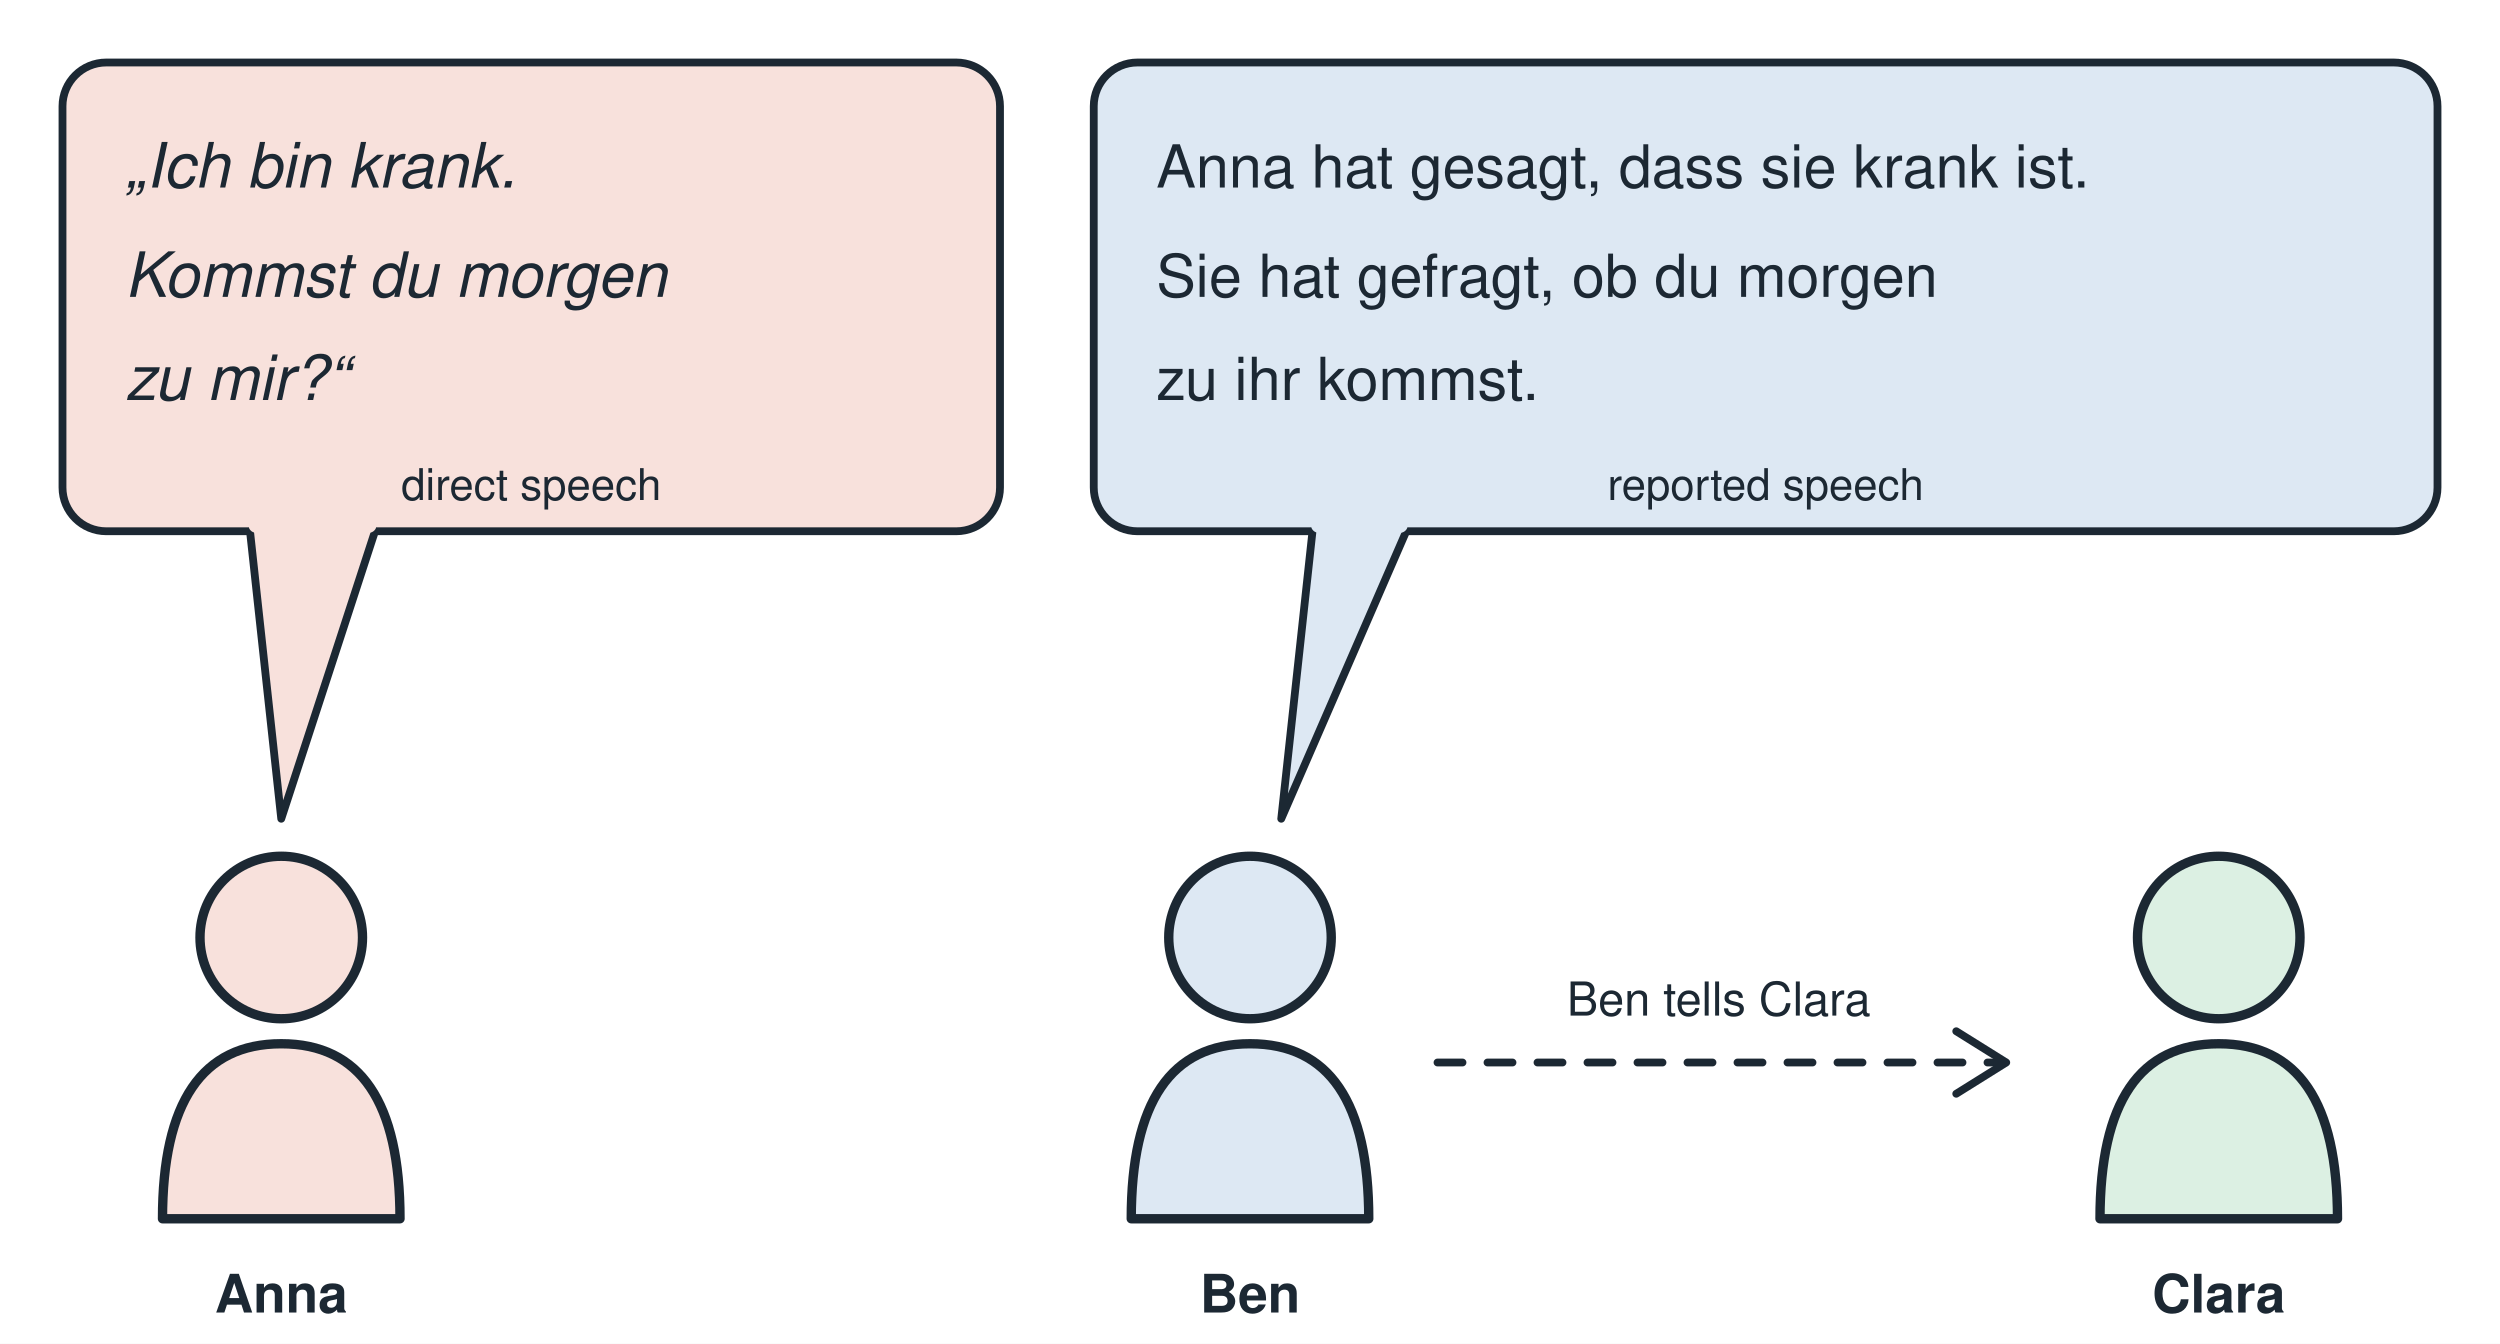
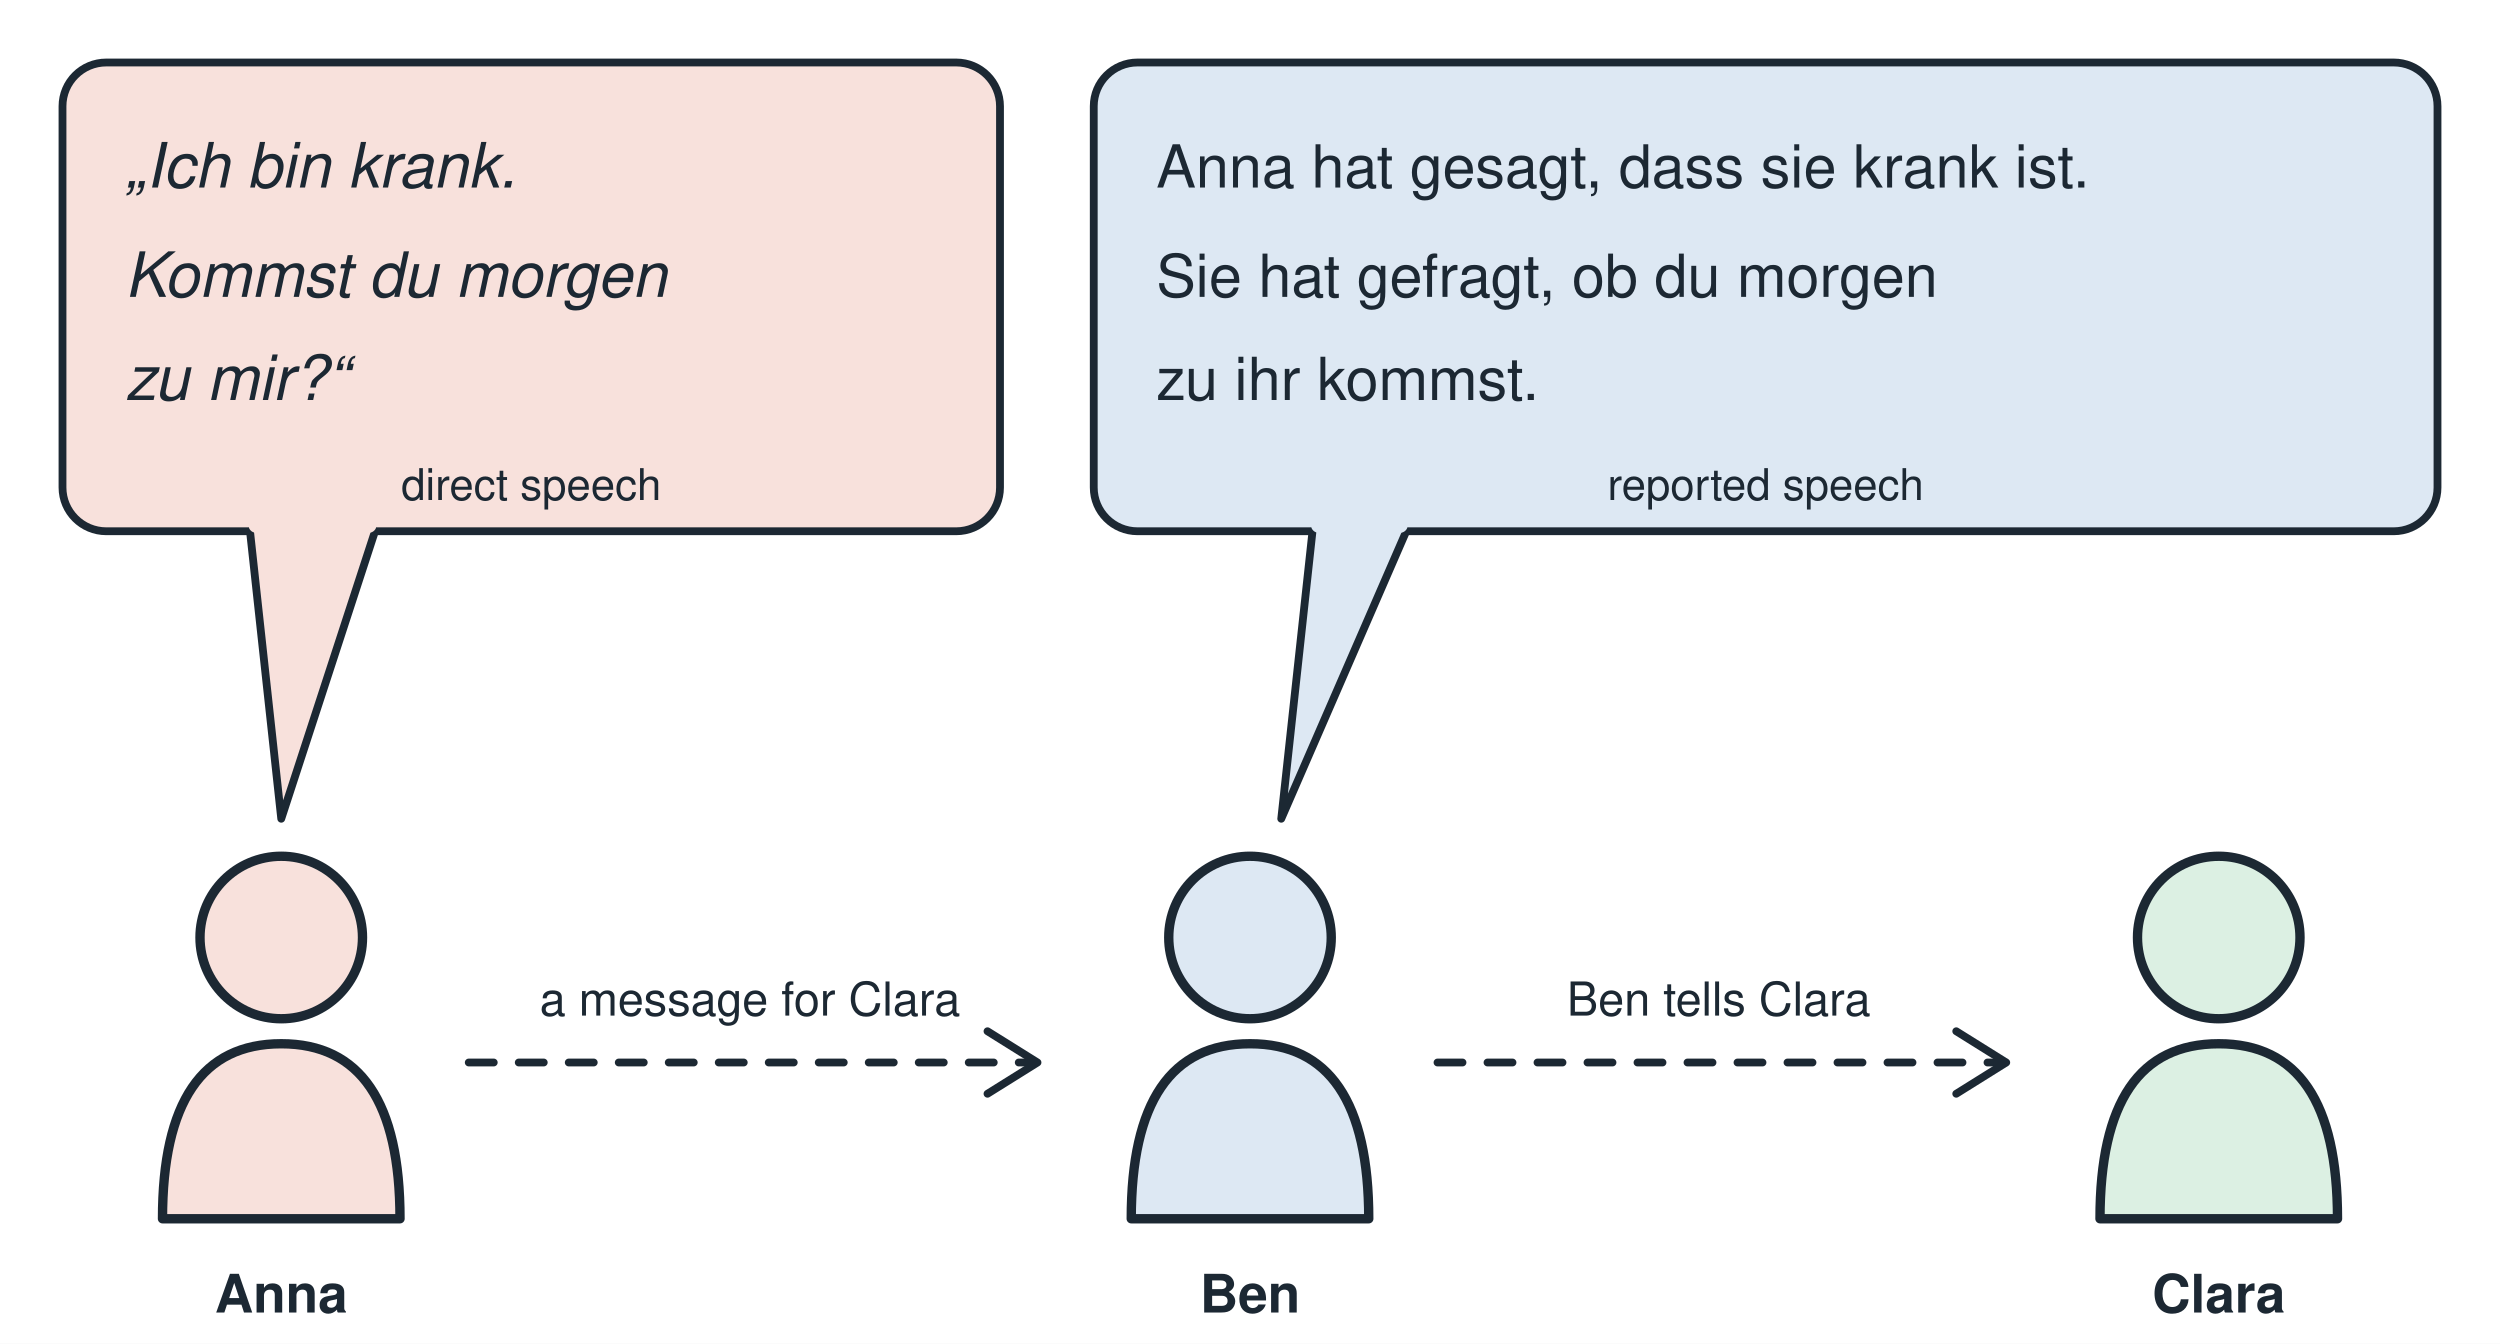
<svg xmlns="http://www.w3.org/2000/svg" viewBox="0 0 800 430" width="800" height="430" role="img">
  <rect width="800" height="430" fill="#ffffff" />
  <g font-family="Helvetica, Arial, sans-serif" fill="none" stroke="#1c2833" stroke-width="3" stroke-linecap="round" stroke-linejoin="round">
    <circle cx="90" cy="300" r="26" fill="#f8e1dc" />
    <path d="M52 390 Q52 334 90 334 Q128 334 128 390 Z" fill="#f8e1dc" />
    <text x="90" y="420" font-size="17" text-anchor="middle" font-weight="bold" fill="#1c2833" stroke="none">Anna</text>
    <circle cx="400" cy="300" r="26" fill="#dde8f3" />
    <path d="M362 390 Q362 334 400 334 Q438 334 438 390 Z" fill="#dde8f3" />
    <text x="400" y="420" font-size="17" text-anchor="middle" font-weight="bold" fill="#1c2833" stroke="none">Ben</text>
    <circle cx="710" cy="300" r="26" fill="#dcf0e3" />
    <path d="M672 390 Q672 334 710 334 Q748 334 748 390 Z" fill="#dcf0e3" />
    <text x="710" y="420" font-size="17" text-anchor="middle" font-weight="bold" fill="#1c2833" stroke="none">Clara</text>
    <rect x="20" y="20" width="300" height="150" rx="14" fill="#f8e1dc" stroke-width="2.5" />
    <path d="M80 170 L90 262 L120 170" fill="#f8e1dc" stroke-width="2.5" />
    <path d="M82 168 L118 168" stroke="#f8e1dc" stroke-width="5" />
    <text x="40" y="60" font-size="20" text-anchor="start" font-style="italic" fill="#1c2833" stroke="none">„Ich bin krank.</text>
    <text x="40" y="95" font-size="20" text-anchor="start" font-style="italic" fill="#1c2833" stroke="none">Kommst du morgen</text>
    <text x="40" y="128" font-size="20" text-anchor="start" font-style="italic" fill="#1c2833" stroke="none">zu mir?“</text>
    <text x="170" y="160" font-size="14" text-anchor="middle" fill="#1c2833" stroke="none">direct speech</text>
    <rect x="350" y="20" width="430" height="150" rx="14" fill="#dde8f3" stroke-width="2.5" />
    <path d="M420 170 L410 262 L450 170" fill="#dde8f3" stroke-width="2.5" />
    <path d="M422 168 L448 168" stroke="#dde8f3" stroke-width="5" />
    <text x="370" y="60" font-size="19" text-anchor="start" fill="#1c2833" stroke="none">Anna hat gesagt, dass sie krank ist.</text>
    <text x="370" y="95" font-size="19" text-anchor="start" fill="#1c2833" stroke="none">Sie hat gefragt, ob du morgen</text>
    <text x="370" y="128" font-size="19" text-anchor="start" fill="#1c2833" stroke="none">zu ihr kommst.</text>
    <text x="565" y="160" font-size="14" text-anchor="middle" fill="#1c2833" stroke="none">reported speech</text>
    <path d="M460 340 L640 340" stroke-dasharray="8 8" stroke-width="2.5" />
    <path d="M626 330 L642 340 L626 350" stroke-width="2.5" />
+     <path d="M150 340 L330 340" stroke-dasharray="8 8" stroke-width="2.5" />
+     <path d="M316 330 L332 340 L316 350" stroke-width="2.5" />
+     <text x="240" y="325" font-size="15" text-anchor="middle" fill="#1c2833" stroke="none">a message for Clara</text>
    <text x="550" y="325" font-size="15" text-anchor="middle" fill="#1c2833" stroke="none">Ben tells Clara</text>
  </g>
</svg>
